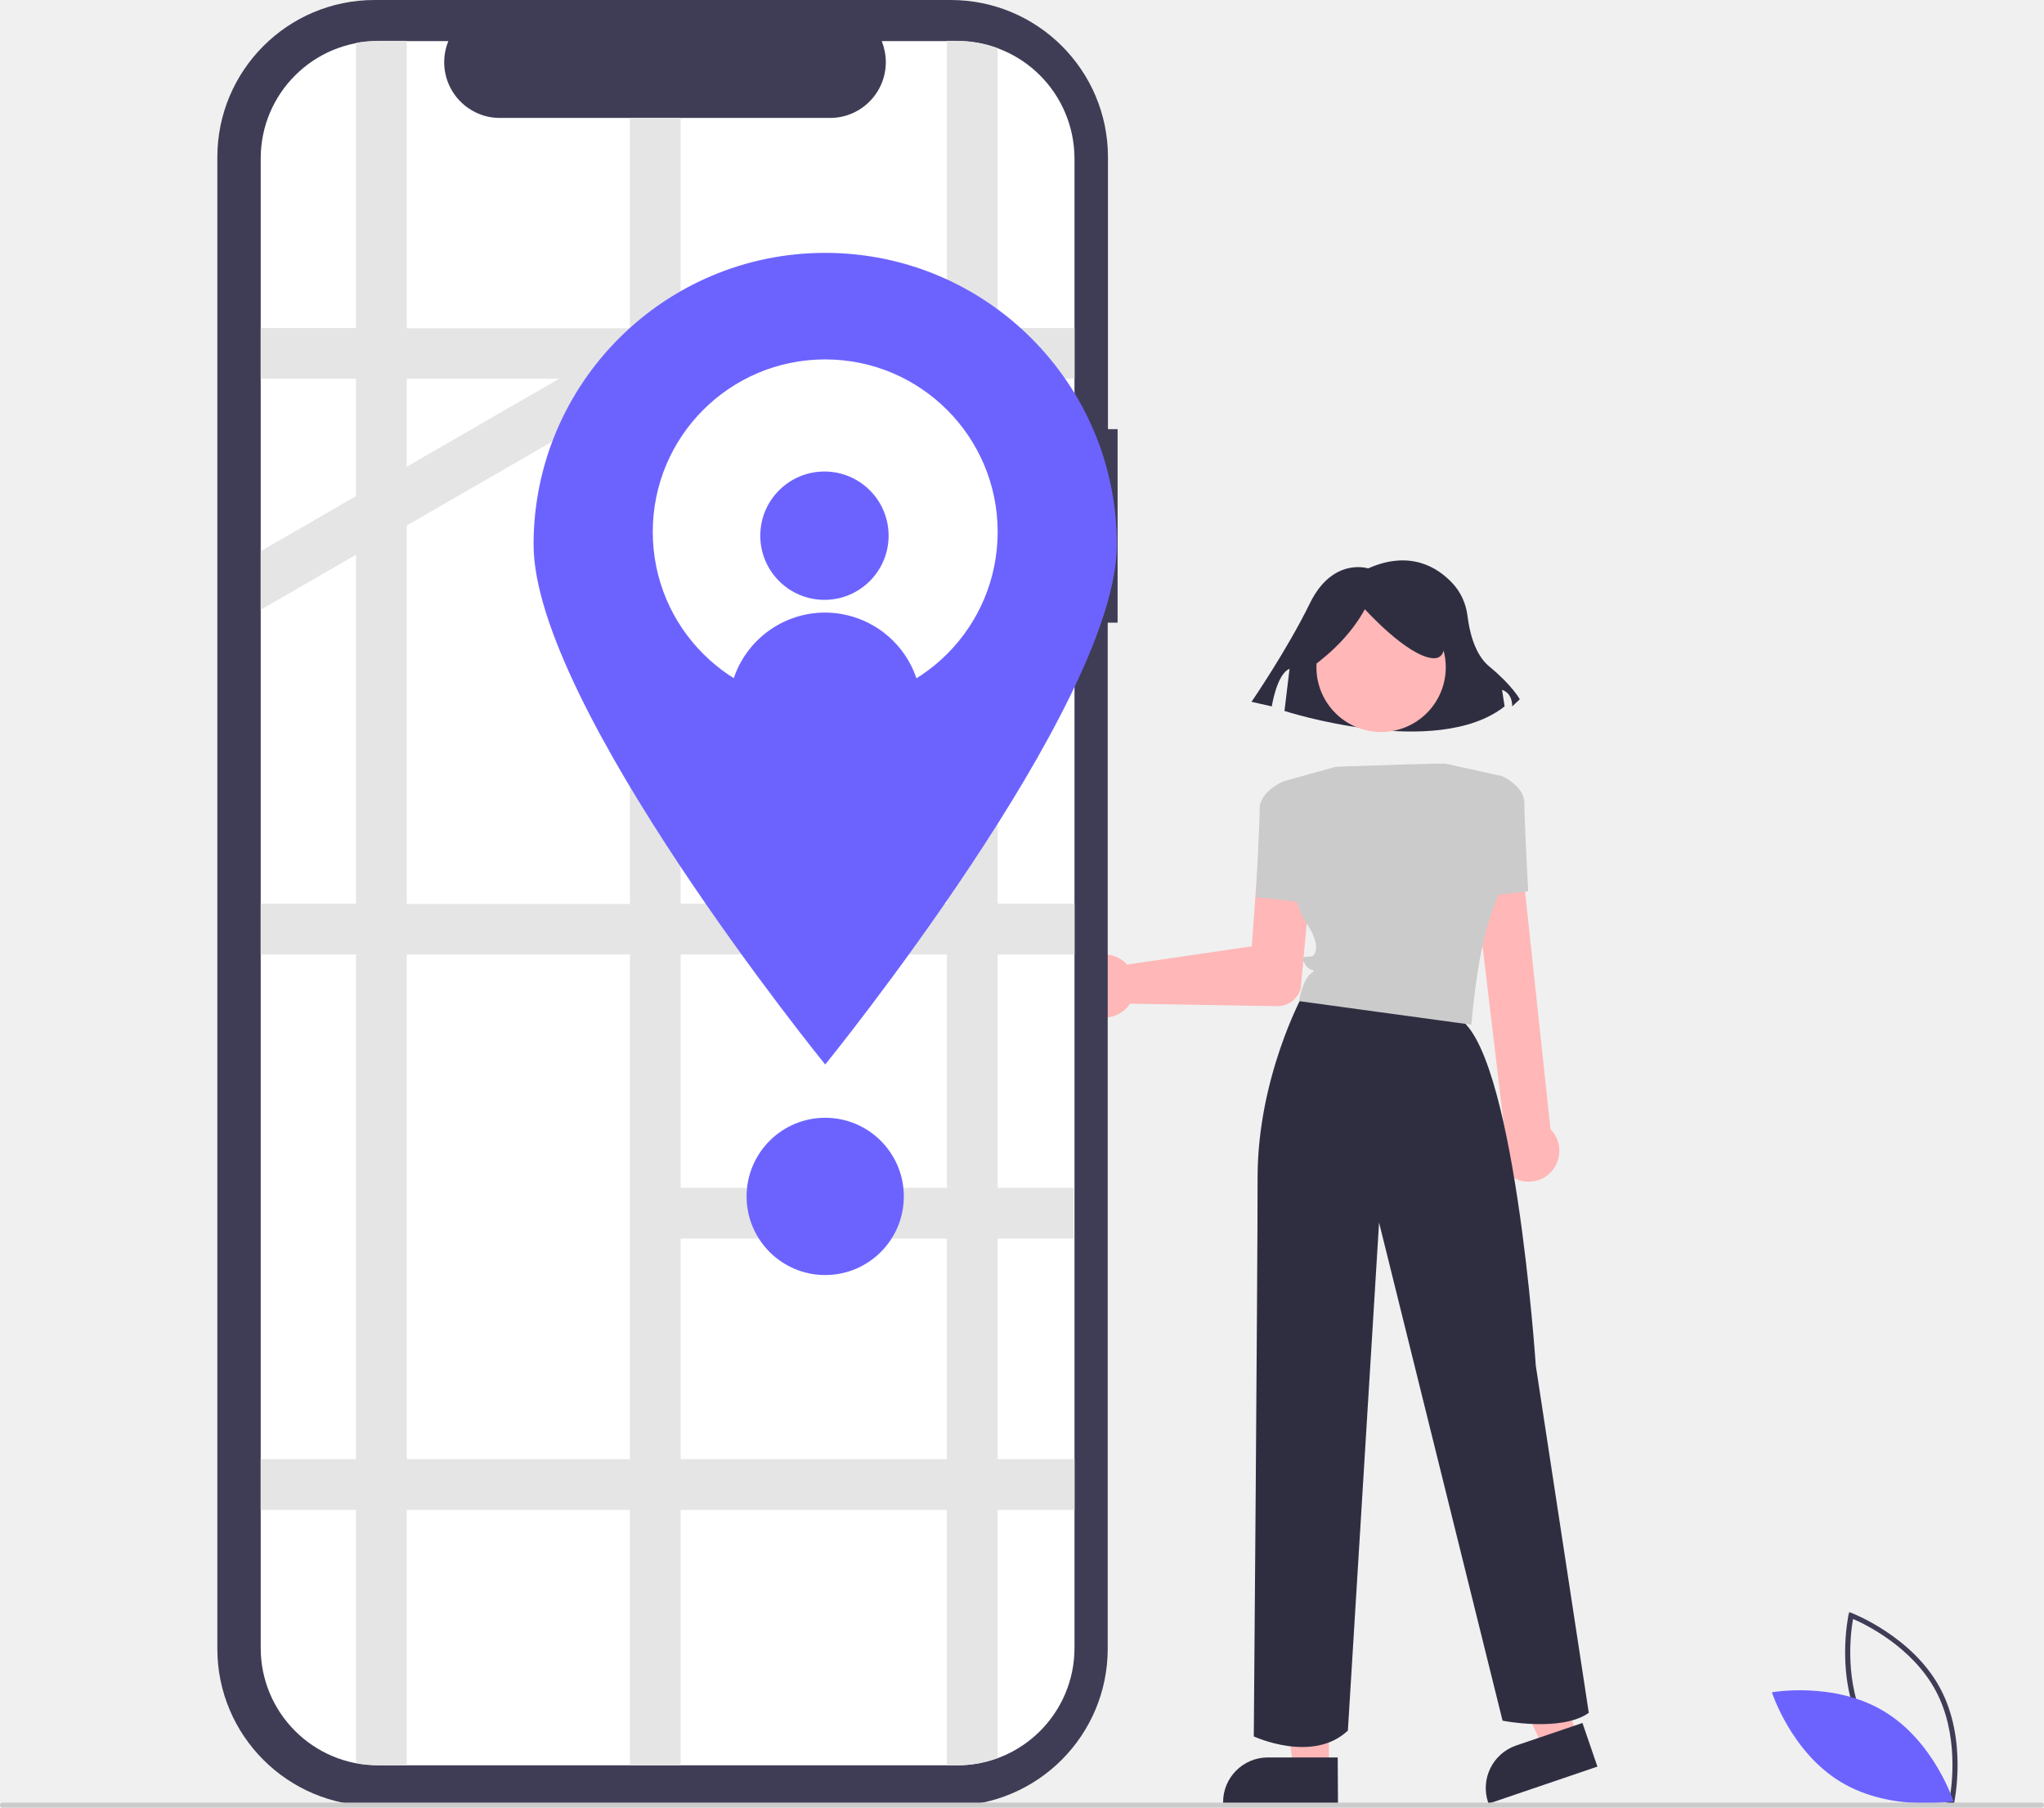
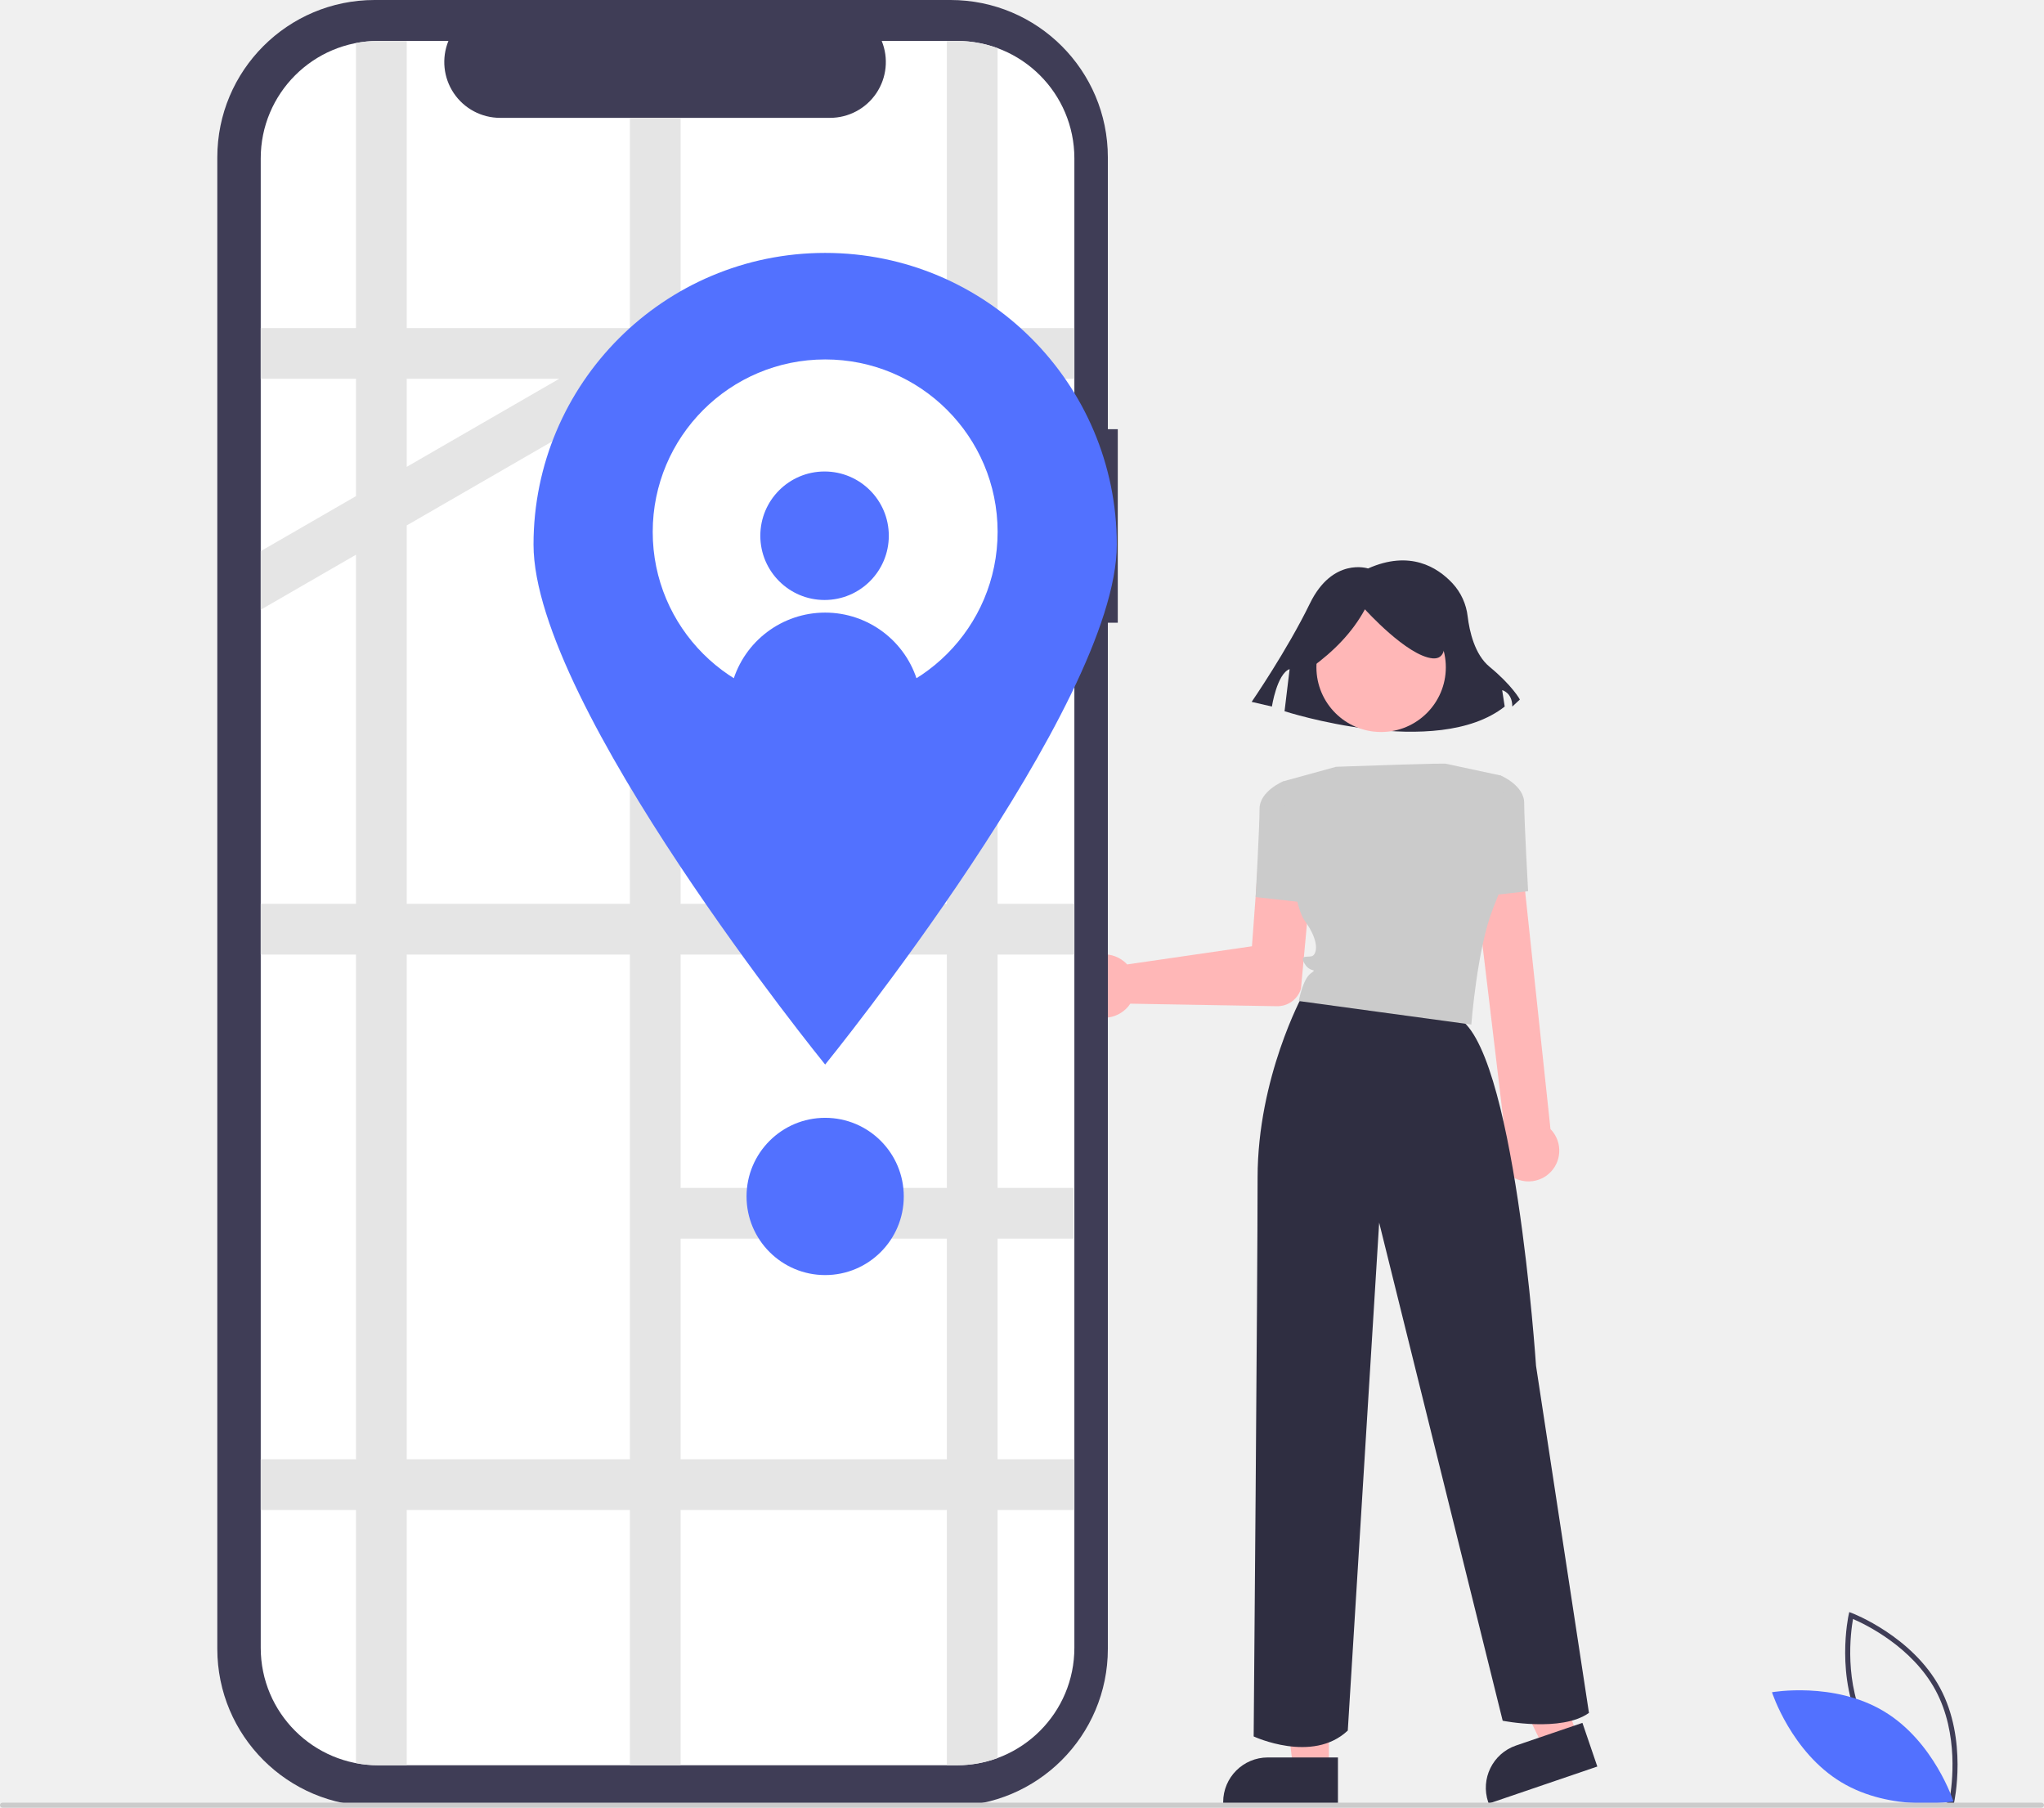
- <svg xmlns="http://www.w3.org/2000/svg" version="1.1" id="ffb9f185-a300-41b8-a504-b1f9cab865bc" x="0px" y="0px" viewBox="0 0 806 712.7" style="enable-background:new 0 0 806 712.7;" xml:space="preserve">
-   <style type="text/css">
- 	.st0{fill:#3F3D56;}
- 	.st1{fill:#6C63FF;}
- 	.st2{fill:#FFB7B7;}
- 	.st3{fill:#2F2E41;}
- 	.st4{fill:#CBCBCB;}
- 	.st5{fill:#FFFFFF;}
- 	.st6{fill:#E5E5E5;}
- </style>
-   <path class="st0" d="M770.3,711.8l-1.1-0.4c-0.2-0.1-23.7-9.1-34.7-29.5c-11-20.4-5.6-44.9-5.6-45.2l0.3-1.1l1.1,0.4  c0.2,0.1,23.7,9.1,34.7,29.5c11,20.4,5.6,44.9,5.6,45.2L770.3,711.8z M736.3,680.9c9.3,17.2,27.8,26.1,32.5,28.1  c0.9-5,3.7-25.4-5.6-42.6c-9.3-17.2-27.8-26.1-32.5-28.1C729.8,643.3,727,663.7,736.3,680.9z" />
-   <path class="st1" d="M742.9,674.7c19.8,11.9,27.4,35.5,27.4,35.5s-24.4,4.3-44.2-7.5s-27.4-35.5-27.4-35.5S723.2,662.8,742.9,674.7z  " />
-   <path class="st2" d="M424.8,382c3.8-5.8,11.5-7.5,17.3-3.7c0.4,0.3,0.8,0.5,1.1,0.8c0.4,0.4,0.8,0.7,1.2,1.2l49.2-7.2l2.7-37  c0.4-5.9,5.6-10.4,11.5-9.9c5.9,0.4,10.4,5.6,9.9,11.5c0,0.1,0,0.1,0,0.2l-4.8,51.9l0,0.1c-1.3,4.1-5.1,6.9-9.4,6.8l-57.9-1  c-0.2,0.3-0.5,0.7-0.7,1c-4.4,5.3-12.3,6.1-17.6,1.7c-0.4-0.3-0.7-0.6-1-1c-0.2-0.3-0.5-0.5-0.7-0.8  C422.2,392.5,421.9,386.5,424.8,382z" />
-   <polygon class="st2" points="524,697.5 510,697.5 503.3,643.3 524,643.3 " />
-   <path class="st3" d="M527.6,711.1l-45.3,0v-0.6c0-9.7,7.9-17.6,17.6-17.6h0l27.6,0L527.6,711.1z" />
-   <polygon class="st2" points="622.1,684.8 608.8,689.3 585,640.2 604.6,633.5 " />
-   <path class="st3" d="M629.9,696.5L587,711.1l-0.2-0.5c-3.1-9.2,1.8-19.2,11-22.4l0,0l26.2-8.9L629.9,696.5z" />
-   <path class="st3" d="M539.5,224.1c0,0-14-4.6-23,13.8s-23,38.8-23,38.8l8,1.8c0,0,2-12.9,7-14.8l-2,16.6c0,0,59.9,19.4,86.8-1.8  l-1-6.5c0,0,4,0.9,4,6.5l3-2.8c0,0-3-5.5-12-12.9c-5.9-4.8-7.9-14.1-8.6-19.8c-0.6-4.9-2.6-9.5-6-13.1  C566.8,223.6,555.9,216.8,539.5,224.1z" />
-   <circle class="st2" cx="544.6" cy="263.1" r="25.5" />
-   <path class="st4" d="M510.6,309.6l-4.6-1.5c0,0-9.3,3.9-9.3,10.8s-1.5,34.8-1.5,34.8L516,356L510.6,309.6z" />
-   <path class="st2" d="M593.6,461.7c-4-4.5-4.1-11.2-0.3-15.7l-13-109.1c-0.3-5.4,3.9-9.9,9.2-10.2c5.3-0.3,9.9,3.8,10.2,9.2  c0,0,0,0.1,0,0.1l11.7,109.2c0.4,0.4,0.8,0.9,1.2,1.4c3.9,5.4,2.7,13-2.7,17c0,0,0,0,0,0c-0.1,0.1-0.3,0.2-0.4,0.3l0,0  c-3,2-6.8,2.5-10.3,1.5C597,464.6,595.1,463.4,593.6,461.7z" />
-   <path class="st4" d="M581.7,353.7l20.9-2.3c0,0-1.5-27.8-1.5-34.8s-9.3-10.8-9.3-10.8l-4.6,1.5L581.7,353.7z" />
-   <path class="st3" d="M513.7,392.3c0,0-17.8,32.5-17.8,71.9s-1.5,220.4-1.5,220.4s23.2,10.8,37.1-2.3L543.8,482l48.7,196.4  c0,0,23.2,4.6,34-3.1l-20.9-136.9c0,0-8.5-128.3-31.7-137.6S513.7,392.3,513.7,392.3z" />
-   <path class="st3" d="M517,263.2c9-6.5,16.3-14.1,21.2-23c0,0,16.6,18.4,26.7,19.3s0.9-22.1,0.9-22.1l-18.4-4.6l-17.5,1.8l-13.8,9.2  L517,263.2z" />
-   <path class="st4" d="M570.1,301.1c0,0,0.7-0.4-43.3,1.2l-18.4,5.1l-2.4,0.7c0,0,2.3,46.4,8.5,54.9s4.6,13.1,3.1,13.9  s-5.4-0.8-3.1,3.1s5.4,1.5,2.3,3.9s-4.6,10.8-4.6,10.8l68,9.3c0,0,2.3-30.2,8.5-45.6s7.7-21.6,7.7-21.6l-4.6-30.9L570.1,301.1z" />
-   <path class="st0" d="M440.8,169.2h-3.9V62c0-34.3-27.8-62-62-62H147.7c-34.3,0-62,27.8-62,62v588c0,34.3,27.8,62,62,62h227.1  c34.3,0,62-27.8,62-62l0,0l0,0V245.5h3.9V169.2z" />
-   <path class="st5" d="M423.7,62.5v587.2c0,25.6-20.7,46.3-46.2,46.3h0H149.1c-25.6,0-46.3-20.7-46.3-46.3V62.5  c0-25.6,20.7-46.3,46.3-46.3h0h27.7c-4.6,11.3,0.8,24.1,12.1,28.7c2.6,1.1,5.5,1.6,8.3,1.6h130.1c12.2,0,22-9.9,22-22  c0-2.9-0.6-5.7-1.6-8.3h29.6C402.9,16.1,423.6,36.8,423.7,62.5L423.7,62.5L423.7,62.5z" />
-   <path class="st6" d="M423.7,149.3v-20h-30.3V19c-5.1-1.9-10.6-2.9-16.1-2.9h-3.9v113.2h-105V46.5h-20v82.9h-88V16.1h-11.2  c-2.9,0-5.9,0.3-8.8,0.8v112.4h-37.6v20h37.6v46.3l-37.6,21.7v23.1l37.6-21.7v137.6h-37.6v20h37.6v199h-37.6v20h37.6v99.8  c2.9,0.6,5.8,0.8,8.8,0.8h11.2V595.3h88V696h20V595.3h105V696h3.9c5.5,0,10.9-1,16.1-2.9v-97.8h30.3v-20h-30.3v-87h30v-20h-30v-92  h30.3v-20h-30.3v-122h30.3v-20h-30.3v-65L423.7,149.3z M220.5,149.3L220.5,149.3l-60.1,34.7l0,0v-34.7H220.5z M160.4,207.2  L160.4,207.2l88-50.8v200h-88V207.2z M160.4,575.3v-199h88v199H160.4z M373.4,575.3h-105v-87h105V575.3z M373.4,468.3h-105v-92h105  V468.3z M373.4,356.3h-105v-122h105V356.3z M373.4,214.3h-105v-65h105V214.3z" />
-   <path class="st1" d="M440.4,214.7c0,63.5-115,205-115,205s-115-141.5-115-205s51.5-115,115-115S440.4,151.2,440.4,214.7z" />
-   <path class="st5" d="M393.4,209.7c0,37.6-30.4,68-68,68s-68-30.4-68-68s30.4-68,68-68l0,0l0,0C362.9,141.7,393.4,172.1,393.4,209.7  C393.4,209.7,393.4,209.7,393.4,209.7L393.4,209.7z" />
-   <circle class="st1" cx="325.1" cy="211.2" r="25.3" />
-   <path class="st1" d="M361.9,269.1c-22.3,14.2-50.8,14.2-73.1,0c5.8-20.2,26.8-31.9,47-26.1C348.4,246.6,358.3,256.5,361.9,269.1z" />
-   <circle class="st1" cx="325.4" cy="471.7" r="31" />
-   <path class="st4" d="M805,712.7H1c-0.6,0-1-0.4-1-1s0.4-1,1-1h804c0.6,0,1,0.4,1,1S805.6,712.7,805,712.7z" />
+ <svg xmlns="http://www.w3.org/2000/svg" id="ffb9f185-a300-41b8-a504-b1f9cab865bc" data-name="afcb9ff3-8250-4c7a-bd11-73381c22471b" width="806" height="712.713" viewBox="0 0 806 712.713">
+   <path d="M770.296,711.765l-1.073-.402c-.236-.089-23.709-9.082-34.704-29.474-10.996-20.393-5.612-44.945-5.556-45.19l.253-1.118,1.073.402c.236.089,23.708,9.082,34.704,29.474,10.996,20.393,5.612,44.945,5.556,45.19ZM736.279,680.94c9.296,17.241,27.845,26.079,32.545,28.097.894-5.037,3.696-25.406-5.592-42.631-9.287-17.223-27.843-26.074-32.545-28.097C729.793,643.349,726.992,663.716,736.279,680.94Z" transform="translate(0 0.00002)" fill="#3f3d56" />
+   <path d="M742.922,674.736c19.761,11.889,27.371,35.503,27.371,35.503s-24.428,4.339-44.188-7.55-27.371-35.503-27.371-35.503S723.161,662.847,742.922,674.736Z" transform="translate(0 0.00002)" fill="#5271ff" />
+   <path d="M424.792,381.964a12.52,12.52,0,0,1,18.459-2.877,11.918,11.918,0,0,1,1.21,1.155l49.211-7.164,2.739-37.005a10.733,10.733,0,0,1,21.409,1.581q-.007.099-.016.197l-4.797,51.925-.023.116a9.724,9.724,0,0,1-9.395,6.82l-57.883-.999a11.713,11.713,0,0,1-.726.992,12.521,12.521,0,0,1-18.668.764q-.374-.383-.708-.791A12.559,12.559,0,0,1,424.792,381.964Z" transform="translate(0 0.00002)" fill="#ffb7b7" />
+   <polygon points="524.006 697.479 509.97 697.478 503.293 643.341 524.008 643.342 524.006 697.479" fill="#ffb7b7" />
+   <path d="M527.585,711.084l-45.257-.002V710.51a17.616,17.616,0,0,1,17.615-17.615h.001l27.641.001Z" transform="translate(0 0.00002)" fill="#2f2e41" />
+   <polygon points="622.082 684.754 608.798 689.284 585 640.202 604.607 633.515 622.082 684.754" fill="#ffb7b7" />
+   <path d="M629.862,696.475l-42.834,14.609-.185-.542a17.616,17.616,0,0,1,10.985-22.359l.001-0,26.161-8.923Z" transform="translate(0 0.00002)" fill="#2f2e41" />
+   <path d="M539.461,224.126s-13.97-4.614-22.951,13.841-22.951,38.754-22.951,38.754l7.983,1.845s1.996-12.918,6.985-14.764l-1.996,16.609s59.871,19.377,86.813-1.845l-.998-6.459s3.991.923,3.991,6.459l2.994-2.768s-2.994-5.536-11.974-12.918c-5.895-4.845-7.92-14.063-8.616-19.826a23.102,23.102,0,0,0-5.973-13.065C566.801,223.593,555.926,216.795,539.461,224.126Z" transform="translate(0 0.00002)" fill="#2f2e41" />
+   <circle cx="544.611" cy="263.088" r="25.515" fill="#ffb7b7" />
+   <path d="M510.59,309.613l-4.639-1.546s-9.278,3.866-9.278,10.825-1.546,34.793-1.546,34.793l20.876,2.32Z" transform="translate(0 0.00002)" fill="#cbcbcb" />
+   <path d="M593.622,461.697a12.064,12.064,0,0,1-.276-15.744L580.323,336.887a9.722,9.722,0,0,1,19.418-1.001q.003.053.005.107l11.651,109.183a11.711,11.711,0,0,1,1.165,1.363,12.144,12.144,0,0,1-2.724,16.956q-.201.145-.407.282h0a12.155,12.155,0,0,1-10.27,1.485A12.006,12.006,0,0,1,593.622,461.697Z" transform="translate(0 0.00002)" fill="#ffb7b7" />
+   <path d="M581.695,353.685l20.876-2.32s-1.546-27.835-1.546-34.793-9.278-10.825-9.278-10.825l-4.639,1.546Z" transform="translate(0 0.00002)" fill="#cbcbcb" />
+   <path d="M513.683,392.304s-17.783,32.513-17.783,71.946S494.353,684.609,494.353,684.609s23.196,10.825,37.113-2.32l12.371-200.256,48.711,196.39s23.196,4.639,34.02-3.093l-20.876-136.854s-8.505-128.349-31.701-137.627S513.683,392.304,513.683,392.304Z" transform="translate(0 0.00002)" fill="#2f2e41" />
+   <path d="M517.039,263.249c9.033-6.537,16.344-14.066,21.181-23.023,0,0,16.576,18.418,26.706,19.339s.921-22.102.921-22.102l-18.418-4.605-17.497,1.842-13.814,9.209Z" transform="translate(0 0.00002)" fill="#2f2e41" />
+   <path d="M570.126,301.108s.736-.395-43.296,1.209l-18.429,5.075-2.449.675s2.32,46.391,8.505,54.896,4.639,13.144,3.093,13.917-5.412-.773-3.093,3.093,5.412,1.546,2.32,3.866-4.639,10.825-4.639,10.825l68.041,9.278s2.32-30.154,8.505-45.618,7.732-21.649,7.732-21.649L591.775,305.747Z" transform="translate(0 0.00002)" fill="#cbcbcb" />
+   <path d="M440.767,169.224h-3.913V62.037A62.037,62.037,0,0,0,374.817,0H147.728A62.037,62.037,0,0,0,85.691,62.037v588.035a62.037,62.037,0,0,0,62.037,62.037H374.817a62.037,62.037,0,0,0,62.037-62.037h0V245.521h3.913Z" transform="translate(0 0.00002)" fill="#3f3d56" />
+   <path d="M423.651,62.473v587.17a46.289,46.289,0,0,1-46.247,46.33H149.141a46.297,46.297,0,0,1-46.33-46.265V62.473a46.297,46.297,0,0,1,46.265-46.33h27.745a22.008,22.008,0,0,0,20.38,30.32h130.1a22.008,22.008,0,0,0,20.38-30.32h29.64a46.289,46.289,0,0,1,46.33,46.247v.083Z" transform="translate(0 0.00002)" fill="#fff" />
+   <path d="M423.651,149.343v-20h-30.27v-110.34a46.186,46.186,0,0,0-16.06-2.86h-3.94v113.2h-105v-82.88h-20v82.88h-88v-113.2H149.141a45.889,45.889,0,0,0-8.76.83v112.37h-37.57v20h37.57v46.261L102.811,217.293v23.1l37.569-21.69v137.639H102.811v20h37.57v199H102.811v20h37.57V695.143a45.901,45.901,0,0,0,8.76.83h11.24v-100.63h88v100.63h20v-100.63h105v100.63h3.94a46.185,46.185,0,0,0,16.06-2.86v-97.77h30.27v-20h-30.27v-87h30v-20h-30v-92h30.27v-20h-30.27v-122h30.27v-20h-30.27v-65Zm-203.139,0-0.0 0-60.13,34.72-0.0 0V149.343Zm-60.131,57.811 0-0,88-50.81V356.343h-88Zm0,368.189v-199h88v199Zm213,0h-105v-87h105Zm0-107h-105v-92h105Zm0-112h-105v-122h105Zm0-142h-105v-65h105Z" transform="translate(0 0.00002)" fill="#e5e5e5" />
+   <path d="M440.381,214.713c0,63.513-115,205-115,205s-115-141.487-115-205a115,115,0,0,1,230,0Z" transform="translate(0 0.00002)" fill="#5271ff" />
+   <path d="M393.382,209.713a68,68,0,1,1-68-68h0a67.969,67.969,0,0,1,68,67.938Z" transform="translate(0 0.00002)" fill="#fff" />
+   <circle cx="325.146" cy="211.222" r="25.333" fill="#5271ff" />
+   <path d="M361.912,269.083a68.072,68.072,0,0,1-73.07-.01,37.999,37.999,0,0,1,73.07.01Z" transform="translate(0 0.00002)" fill="#5271ff" />
+   <circle cx="325.381" cy="471.713" r="31" fill="#5271ff" />
+   <path d="M805,712.713H1a1,1,0,0,1,0-2H805a1,1,0,0,1,0,2Z" transform="translate(0 0.00002)" fill="#cbcbcb" />
</svg>
